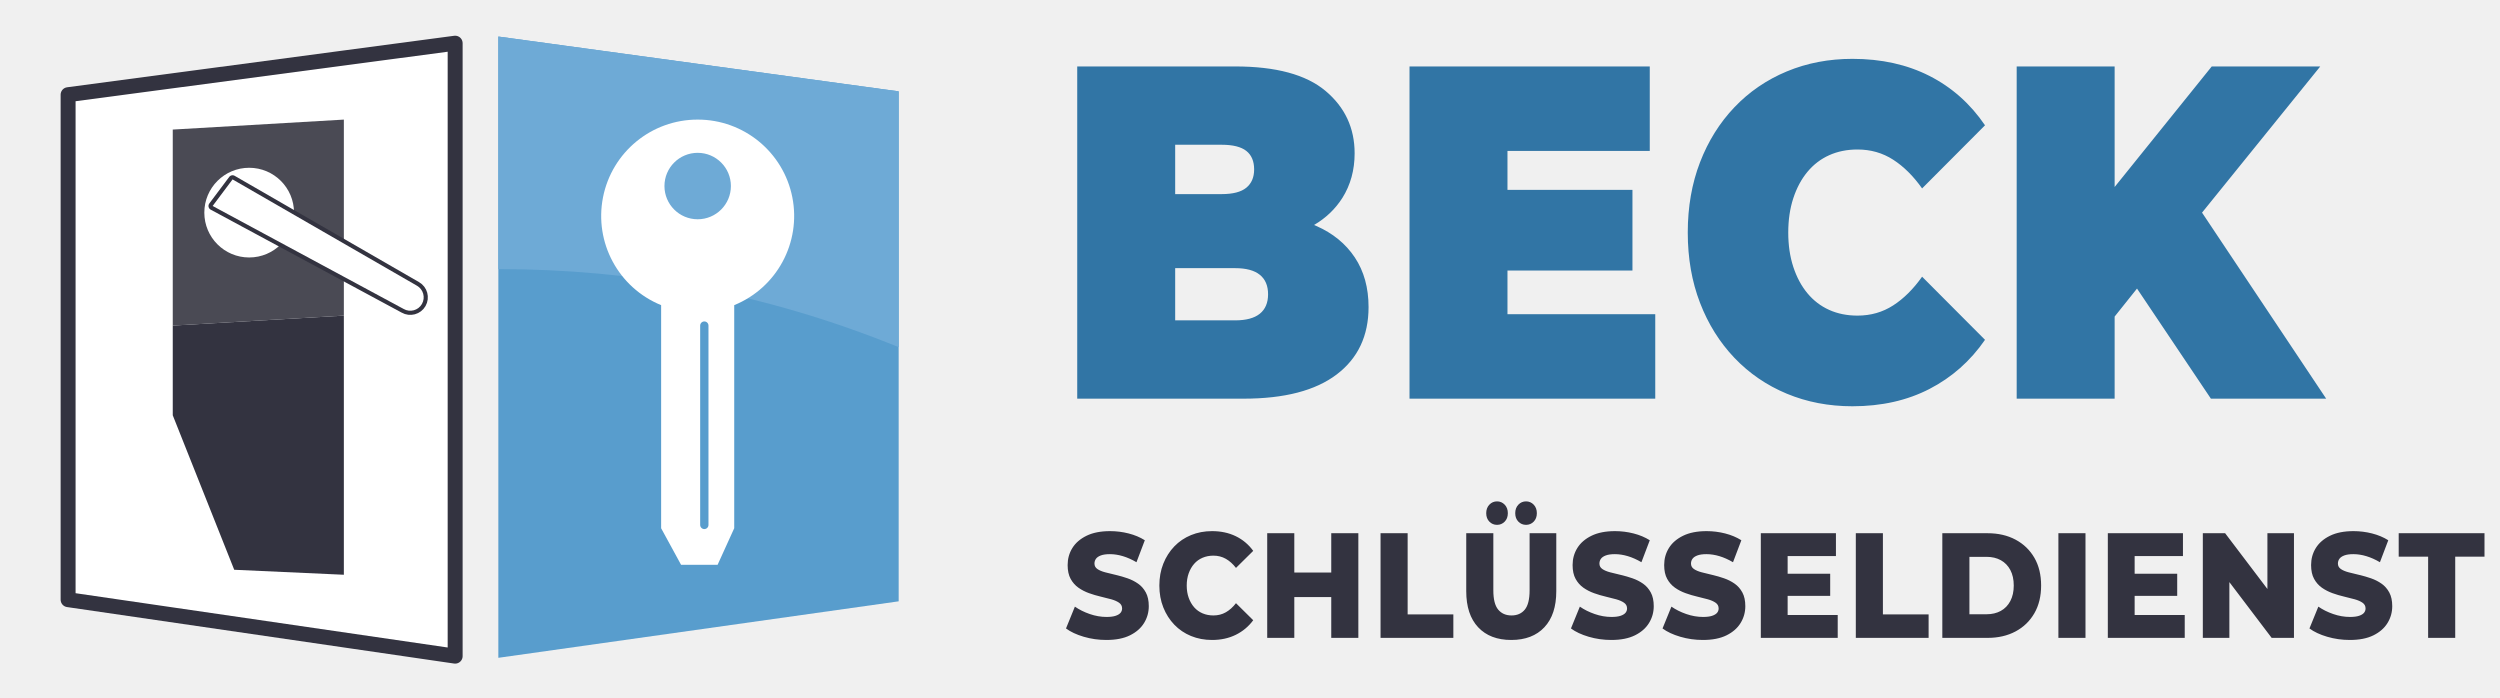
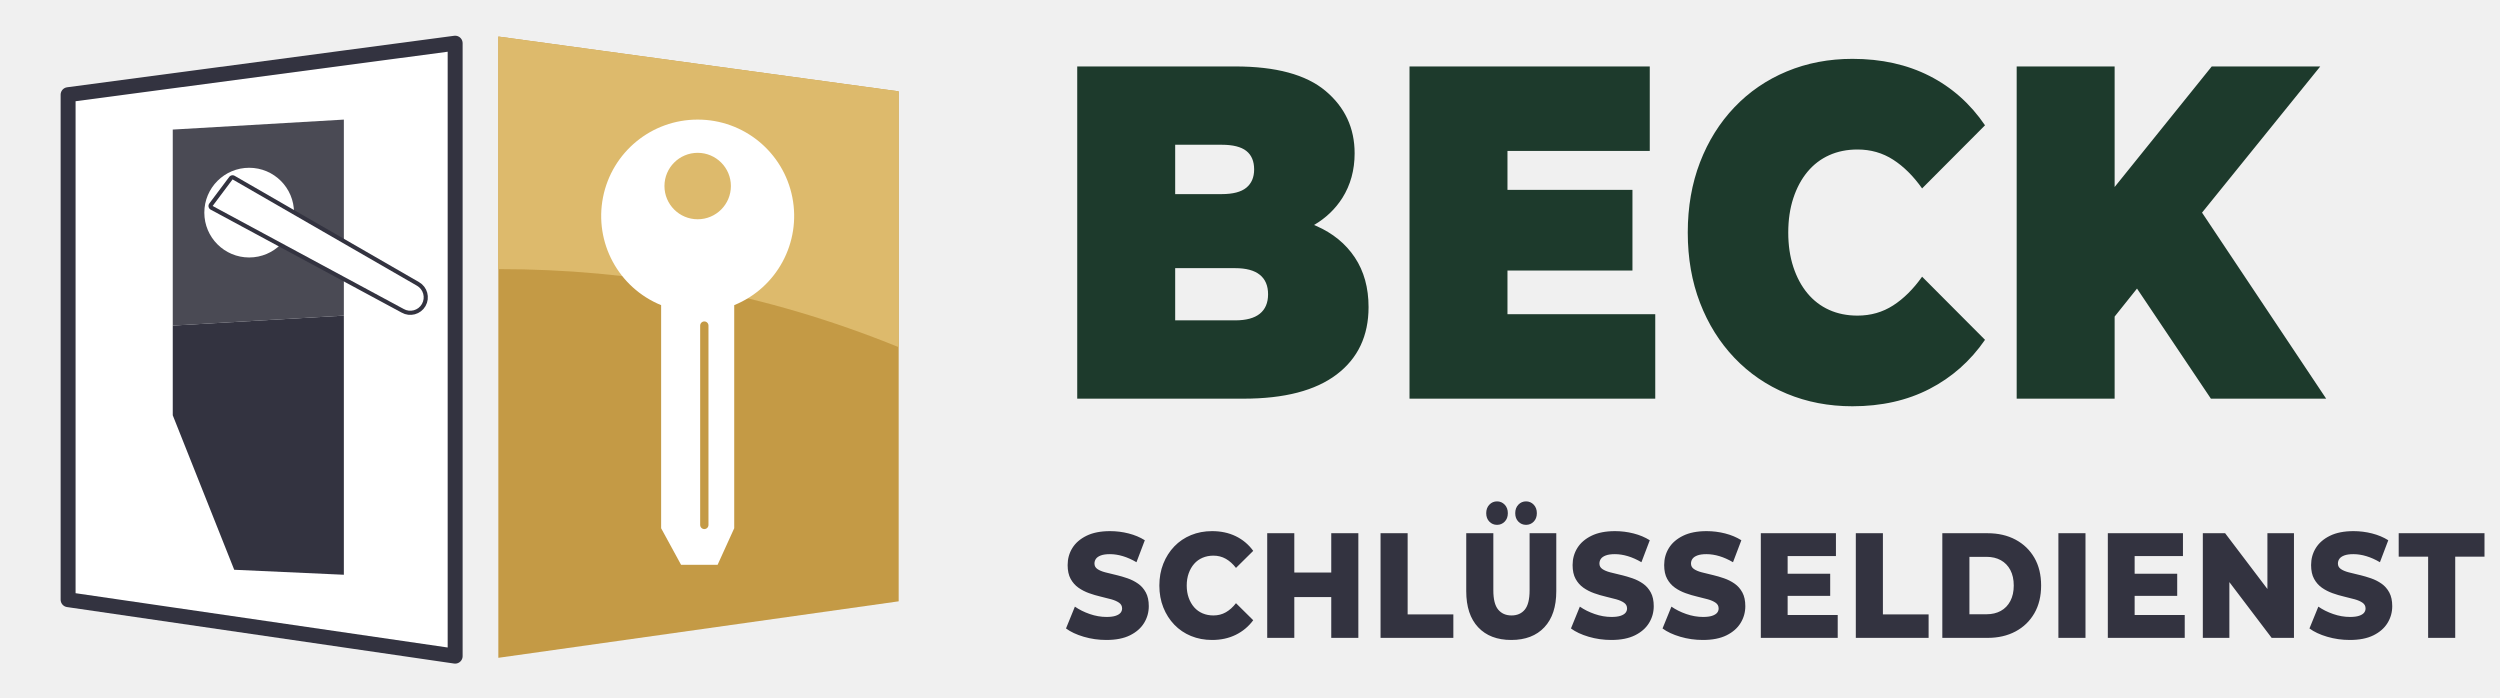
<svg xmlns="http://www.w3.org/2000/svg" viewBox="0 0 1505 420" role="img" aria-label="Schlüsseldienst Beck">
  <path d="M41 57 274 26v369L41 361Z" fill="#FFFFFF" stroke="#333340" stroke-width="9" stroke-linejoin="round" />
  <path d="M104 78 207 72v118l-103 6Z" fill="#4A4A54" />
  <path d="M104 196 207 190v156l-66-3-37-93Z" fill="#333340" />
  <circle cx="150" cy="128" r="27" fill="#FFFFFF" />
  <path d="M140 108 251 172a8 8 0 0 1-8 14L128 124Z" fill="#FFFFFF" stroke="#333340" stroke-width="5" stroke-linejoin="round" paint-order="stroke" />
-   <path d="M300 22 541 55v307L300 396Z" fill="#589DCD" />
-   <path d="M300 22 541 55v154C460 176 380 162 300 162Z" fill="#6EAAD6" />
+   <path d="M300 22 541 55v307L300 396Z" fill="#C49A45" />
+   <path d="M300 22 541 55v154C460 176 380 162 300 162Z" fill="#DDBA6C" />
  <path d="M420 72a58 58 0 0 1 22 111.700V318l-10 22h-22l-12-22V183.700A58 58 0 0 1 420 72Zm0 20a20 20 0 1 0 0 40 20 20 0 0 0 0-40Z" fill="#FFFFFF" fill-rule="evenodd" />
-   <path d="M424 196v120" stroke="#589DCD" stroke-width="5" stroke-linecap="round" />
-   <path d="M648.488 240.0V40.0H743.552Q780.408 40.0 797.946 54.714Q815.485 69.429 815.485 92.286Q815.485 107.429 808.114 119.143Q801.759 129.143 791.084 135.429Q791.592 135.714 792.355 136.0Q807.351 142.571 815.612 155.0Q823.873 167.429 823.873 184.857Q823.873 210.857 804.682 225.429Q785.492 240.0 748.635 240.0ZM707.458 192.857H743.552Q753.465 192.857 758.421 188.857Q763.378 184.857 763.378 177.143Q763.378 169.429 758.421 165.429Q753.465 161.429 743.552 161.429H707.458ZM707.458 116.857H735.418Q745.585 116.857 750.288 113.0Q754.99 109.143 754.99 102.0Q754.99 94.571 750.288 90.857Q745.585 87.143 735.418 87.143H707.458Z M848.528 240.0V40.0H993.157V90.857H907.498V114.286H982.736V162.857H907.498V189.143H996.462V240.0Z M1115.164 244.571Q1093.813 244.571 1075.639 237.0Q1057.465 229.429 1044.12 215.429Q1030.776 201.429 1023.405 182.286Q1016.033 163.143 1016.033 140.0Q1016.033 116.857 1023.405 97.714Q1030.776 78.571 1044.12 64.571Q1057.465 50.571 1075.639 43Q1093.813 35.429 1115.164 35.429Q1141.344 35.429 1161.552 45.714Q1181.759 56.0 1194.977 75.429L1157.104 113.429Q1149.224 102.286 1139.692 96.143Q1130.161 90.0 1118.214 90.0Q1108.809 90.0 1101.184 93.429Q1093.559 96.857 1088.094 103.429Q1082.629 110.0 1079.579 119.286Q1076.528 128.571 1076.528 140.0Q1076.528 151.429 1079.579 160.714Q1082.629 170.0 1088.094 176.571Q1093.559 183.143 1101.184 186.571Q1108.809 190.0 1118.214 190.0Q1130.161 190.0 1139.692 183.857Q1149.224 177.714 1157.104 166.571L1194.977 204.571Q1181.759 223.714 1161.552 234.143Q1141.344 244.571 1115.164 244.571Z M1214.04 240.0V40.0H1273.01V112.571L1331.472 40.0H1396.796L1325.625 128.0L1400.355 240.0H1330.963L1286.482 173.714L1273.01 190.571V240.0Z" fill="#3175A5" />
+   <path d="M424 196v120" stroke="#C49A45" stroke-width="5" stroke-linecap="round" />
+   <path d="M648.488 240.0V40.0H743.552Q780.408 40.0 797.946 54.714Q815.485 69.429 815.485 92.286Q815.485 107.429 808.114 119.143Q801.759 129.143 791.084 135.429Q791.592 135.714 792.355 136.0Q807.351 142.571 815.612 155.0Q823.873 167.429 823.873 184.857Q823.873 210.857 804.682 225.429Q785.492 240.0 748.635 240.0ZM707.458 192.857H743.552Q753.465 192.857 758.421 188.857Q763.378 184.857 763.378 177.143Q763.378 169.429 758.421 165.429Q753.465 161.429 743.552 161.429H707.458ZM707.458 116.857H735.418Q745.585 116.857 750.288 113.0Q754.99 109.143 754.99 102.0Q754.99 94.571 750.288 90.857Q745.585 87.143 735.418 87.143H707.458Z M848.528 240.0V40.0H993.157V90.857H907.498V114.286H982.736V162.857H907.498V189.143H996.462V240.0Z M1115.164 244.571Q1093.813 244.571 1075.639 237.0Q1057.465 229.429 1044.12 215.429Q1030.776 201.429 1023.405 182.286Q1016.033 163.143 1016.033 140.0Q1016.033 116.857 1023.405 97.714Q1030.776 78.571 1044.12 64.571Q1057.465 50.571 1075.639 43Q1093.813 35.429 1115.164 35.429Q1141.344 35.429 1161.552 45.714Q1181.759 56.0 1194.977 75.429L1157.104 113.429Q1149.224 102.286 1139.692 96.143Q1130.161 90.0 1118.214 90.0Q1108.809 90.0 1101.184 93.429Q1093.559 96.857 1088.094 103.429Q1082.629 110.0 1079.579 119.286Q1076.528 128.571 1076.528 140.0Q1076.528 151.429 1079.579 160.714Q1082.629 170.0 1088.094 176.571Q1093.559 183.143 1101.184 186.571Q1108.809 190.0 1118.214 190.0Q1130.161 190.0 1139.692 183.857Q1149.224 177.714 1157.104 166.571L1194.977 204.571Q1181.759 223.714 1161.552 234.143Q1141.344 244.571 1115.164 244.571Z M1214.04 240.0V40.0H1273.01V112.571L1331.472 40.0H1396.796L1325.625 128.0L1400.355 240.0H1330.963L1286.482 173.714L1273.01 190.571V240.0Z" fill="#1D3A2C" />
  <path d="M666.031 385.26Q658.947 385.26 652.398 383.325Q645.849 381.39 641.73 378.33L647.085 365.19Q650.956 367.89 656.023 369.645Q661.089 371.4 666.114 371.4Q669.491 371.4 671.551 370.725Q673.61 370.05 674.558 368.925Q675.505 367.8 675.505 366.27Q675.505 364.11 673.693 362.85Q671.88 361.59 668.997 360.78Q666.114 359.97 662.613 359.16Q659.112 358.35 655.611 357.09Q652.11 355.83 649.226 353.805Q646.343 351.78 644.531 348.495Q642.718 345.21 642.718 340.17Q642.718 334.5 645.561 329.91Q648.403 325.32 654.087 322.53Q659.771 319.74 668.256 319.74Q673.94 319.74 679.418 321.135Q684.896 322.53 689.18 325.23L684.155 338.46Q680.036 336.03 675.999 334.815Q671.963 333.6 668.173 333.6Q664.796 333.6 662.736 334.365Q660.677 335.13 659.771 336.39Q658.865 337.65 658.865 339.27Q658.865 341.34 660.636 342.555Q662.407 343.77 665.331 344.535Q668.256 345.3 671.757 346.11Q675.258 346.92 678.759 348.135Q682.26 349.35 685.143 351.375Q688.026 353.4 689.798 356.685Q691.569 359.97 691.569 364.92Q691.569 370.41 688.727 375.045Q685.885 379.68 680.242 382.47Q674.599 385.26 666.031 385.26Z M729.646 385.26Q722.808 385.26 717.001 382.875Q711.193 380.49 706.951 376.08Q702.708 371.67 700.319 365.685Q697.93 359.7 697.93 352.5Q697.93 345.3 700.319 339.315Q702.708 333.33 706.951 328.92Q711.193 324.51 717.001 322.125Q722.808 319.74 729.646 319.74Q737.636 319.74 743.938 322.8Q750.24 325.86 754.441 331.62L744.062 341.88Q741.261 338.28 737.925 336.39Q734.588 334.5 730.469 334.5Q726.927 334.5 723.962 335.76Q720.996 337.02 718.895 339.405Q716.795 341.79 715.6 345.12Q714.406 348.45 714.406 352.5Q714.406 356.55 715.6 359.88Q716.795 363.21 718.895 365.595Q720.996 367.98 723.962 369.24Q726.927 370.5 730.469 370.5Q734.588 370.5 737.925 368.61Q741.261 366.72 744.062 363.12L754.441 373.38Q750.24 379.05 743.938 382.155Q737.636 385.26 729.646 385.26Z M801.415 384.0V359.43H779.173V384.0H762.862V321.0H779.173V344.67H801.415V321.0H817.726V384.0Z M831.09 384.0V321.0H847.401V369.87H874.915V384.0Z M909.779 385.26Q897.011 385.26 889.844 377.61Q882.677 369.96 882.677 355.92V321.0H898.988V355.38Q898.988 363.48 901.912 366.99Q904.836 370.5 909.944 370.5Q915.051 370.5 917.935 366.99Q920.818 363.48 920.818 355.38V321.0H936.882V355.92Q936.882 369.96 929.715 377.61Q922.548 385.26 909.779 385.26ZM918.676 315.96Q915.957 315.96 914.063 314.025Q912.168 312.09 912.168 308.94Q912.168 305.79 914.063 303.81Q915.957 301.83 918.676 301.83Q921.394 301.83 923.289 303.81Q925.184 305.79 925.184 308.94Q925.184 312.09 923.289 314.025Q921.394 315.96 918.676 315.96ZM901.212 315.96Q898.493 315.96 896.599 314.025Q894.704 312.09 894.704 308.94Q894.704 305.79 896.599 303.81Q898.493 301.83 901.212 301.83Q903.93 301.83 905.825 303.81Q907.72 305.79 907.72 308.94Q907.72 312.09 905.825 314.025Q903.93 315.96 901.212 315.96Z M970.016 385.26Q962.931 385.26 956.382 383.325Q949.833 381.39 945.714 378.33L951.069 365.19Q954.941 367.89 960.007 369.645Q965.073 371.4 970.098 371.4Q973.476 371.4 975.535 370.725Q977.595 370.05 978.542 368.925Q979.489 367.8 979.489 366.27Q979.489 364.11 977.677 362.85Q975.865 361.59 972.981 360.78Q970.098 359.97 966.597 359.16Q963.096 358.35 959.595 357.09Q956.094 355.83 953.211 353.805Q950.327 351.78 948.515 348.495Q946.703 345.21 946.703 340.17Q946.703 334.5 949.545 329.91Q952.387 325.32 958.071 322.53Q963.755 319.74 972.24 319.74Q977.924 319.74 983.402 321.135Q988.88 322.53 993.164 325.23L988.139 338.46Q984.02 336.03 979.984 334.815Q975.947 333.6 972.158 333.6Q968.78 333.6 966.721 334.365Q964.661 335.13 963.755 336.39Q962.849 337.65 962.849 339.27Q962.849 341.34 964.62 342.555Q966.391 343.77 969.316 344.535Q972.24 345.3 975.741 346.11Q979.242 346.92 982.743 348.135Q986.244 349.35 989.128 351.375Q992.011 353.4 993.782 356.685Q995.553 359.97 995.553 364.92Q995.553 370.41 992.711 375.045Q989.869 379.68 984.226 382.47Q978.583 385.26 970.016 385.26Z M1025.145 385.26Q1018.061 385.26 1011.512 383.325Q1004.962 381.39 1000.844 378.33L1006.198 365.19Q1010.07 367.89 1015.136 369.645Q1020.202 371.4 1025.227 371.4Q1028.605 371.4 1030.664 370.725Q1032.724 370.05 1033.671 368.925Q1034.619 367.8 1034.619 366.27Q1034.619 364.11 1032.806 362.85Q1030.994 361.59 1028.111 360.78Q1025.227 359.97 1021.726 359.16Q1018.225 358.35 1014.724 357.09Q1011.223 355.83 1008.34 353.805Q1005.457 351.78 1003.644 348.495Q1001.832 345.21 1001.832 340.17Q1001.832 334.5 1004.674 329.91Q1007.516 325.32 1013.2 322.53Q1018.884 319.74 1027.369 319.74Q1033.053 319.74 1038.532 321.135Q1044.01 322.53 1048.293 325.23L1043.268 338.46Q1039.149 336.03 1035.113 334.815Q1031.076 333.6 1027.287 333.6Q1023.909 333.6 1021.85 334.365Q1019.791 335.13 1018.884 336.39Q1017.978 337.65 1017.978 339.27Q1017.978 341.34 1019.749 342.555Q1021.52 343.77 1024.445 344.535Q1027.369 345.3 1030.87 346.11Q1034.371 346.92 1037.872 348.135Q1041.374 349.35 1044.257 351.375Q1047.14 353.4 1048.911 356.685Q1050.682 359.97 1050.682 364.92Q1050.682 370.41 1047.84 375.045Q1044.998 379.68 1039.355 382.47Q1033.712 385.26 1025.145 385.26Z M1060.009 384.0V321.0H1105.235V334.77H1076.155V345.39H1101.775V358.71H1076.155V370.23H1106.306V384.0Z M1117.198 384.0V321.0H1133.509V369.87H1161.023V384.0Z M1169.279 384.0V321.0H1196.546Q1206.102 321.0 1213.352 324.87Q1220.601 328.74 1224.679 335.76Q1228.756 342.78 1228.756 352.5Q1228.756 362.13 1224.679 369.195Q1220.601 376.26 1213.352 380.13Q1206.102 384.0 1196.546 384.0ZM1185.59 369.78H1195.887Q1200.83 369.78 1204.496 367.755Q1208.162 365.73 1210.221 361.815Q1212.281 357.9 1212.281 352.5Q1212.281 347.01 1210.221 343.14Q1208.162 339.27 1204.496 337.245Q1200.83 335.22 1195.887 335.22H1185.59Z M1239.154 384.0V321.0H1255.465V384.0Z M1268.911 384.0V321.0H1314.137V334.77H1285.057V345.39H1310.677V358.71H1285.057V370.23H1315.208V384.0Z M1326.1 384.0V321.0H1339.527L1364.982 354.57V321.0H1380.964V384.0H1367.536L1342.081 350.43V384.0Z M1414.592 385.26Q1407.508 385.26 1400.959 383.325Q1394.409 381.39 1390.291 378.33L1395.645 365.19Q1399.517 367.89 1404.583 369.645Q1409.649 371.4 1414.675 371.4Q1418.052 371.4 1420.111 370.725Q1422.171 370.05 1423.118 368.925Q1424.066 367.8 1424.066 366.27Q1424.066 364.11 1422.253 362.85Q1420.441 361.59 1417.558 360.78Q1414.675 359.97 1411.173 359.16Q1407.672 358.35 1404.171 357.09Q1400.67 355.83 1397.787 353.805Q1394.904 351.78 1393.091 348.495Q1391.279 345.21 1391.279 340.17Q1391.279 334.5 1394.121 329.91Q1396.963 325.32 1402.647 322.53Q1408.331 319.74 1416.816 319.74Q1422.5 319.74 1427.979 321.135Q1433.457 322.53 1437.74 325.23L1432.715 338.46Q1428.596 336.03 1424.56 334.815Q1420.523 333.6 1416.734 333.6Q1413.356 333.6 1411.297 334.365Q1409.238 335.13 1408.331 336.39Q1407.425 337.65 1407.425 339.27Q1407.425 341.34 1409.196 342.555Q1410.967 343.77 1413.892 344.535Q1416.816 345.3 1420.317 346.11Q1423.818 346.92 1427.32 348.135Q1430.821 349.35 1433.704 351.375Q1436.587 353.4 1438.358 356.685Q1440.129 359.97 1440.129 364.92Q1440.129 370.41 1437.287 375.045Q1434.445 379.68 1428.802 382.47Q1423.159 385.26 1414.592 385.26Z M1461.731 384.0V335.13H1444.019V321.0H1495.67V335.13H1478.042V384.0Z" fill="#333340" />
</svg>
